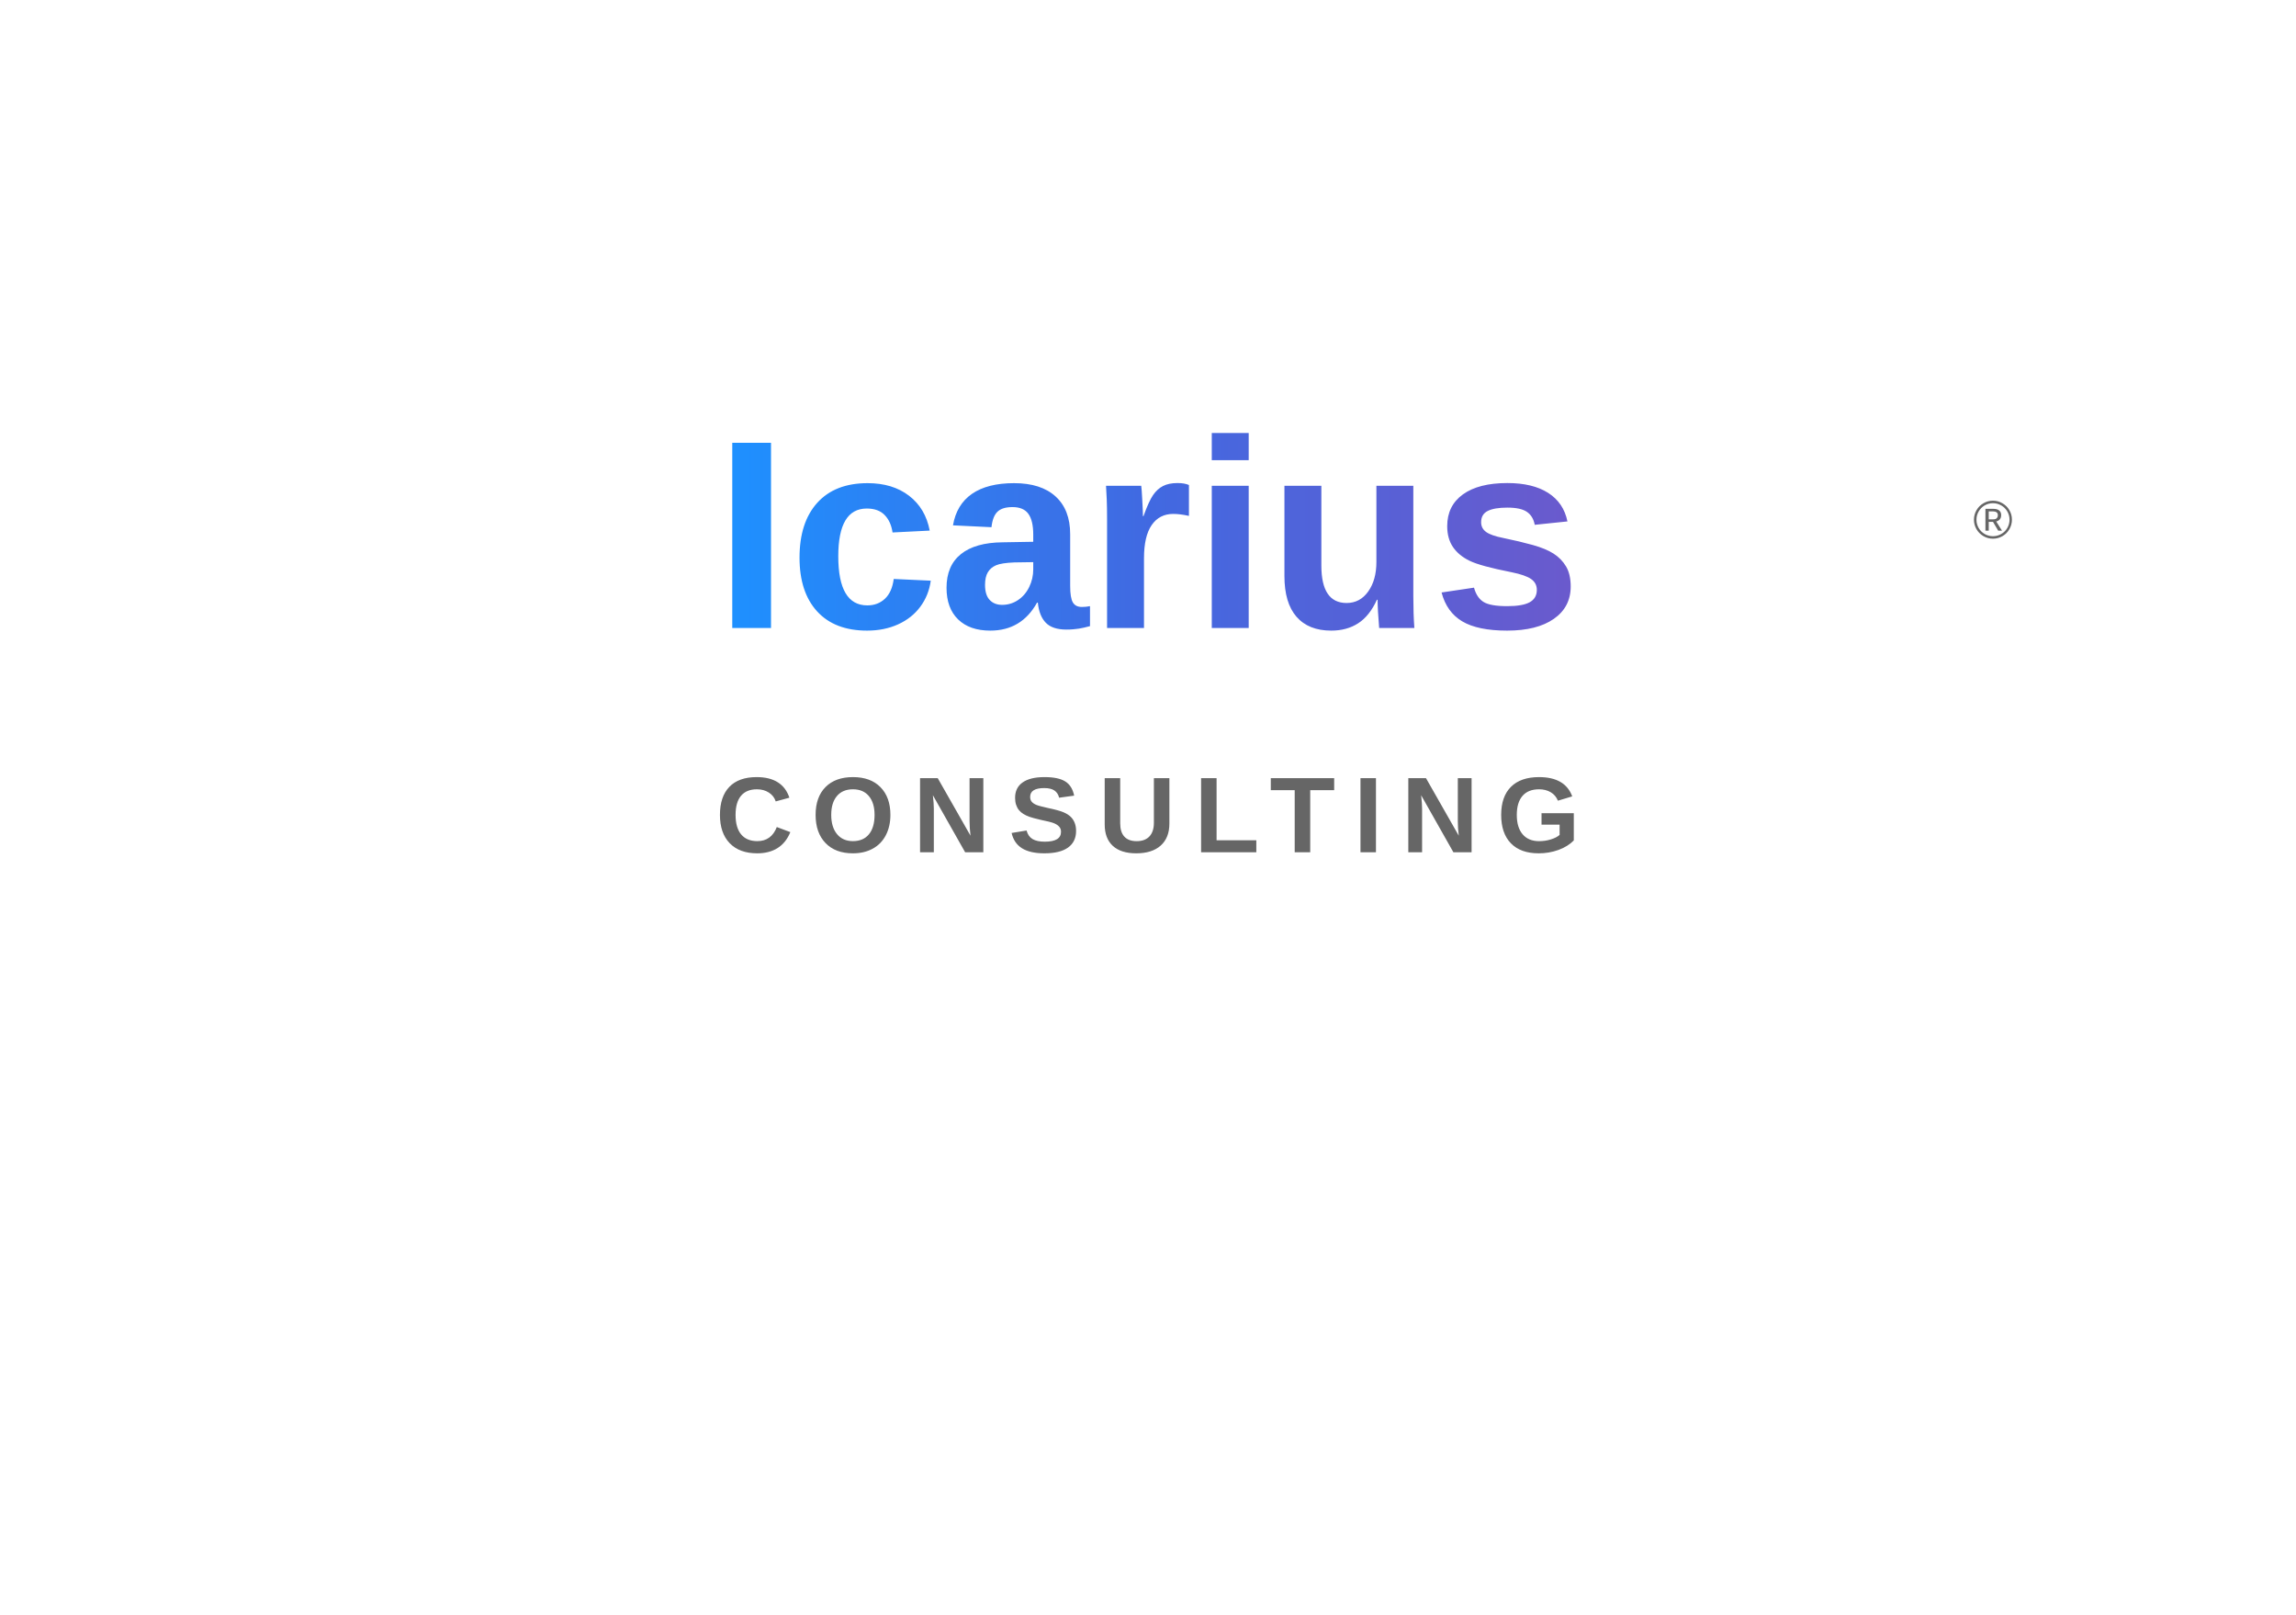
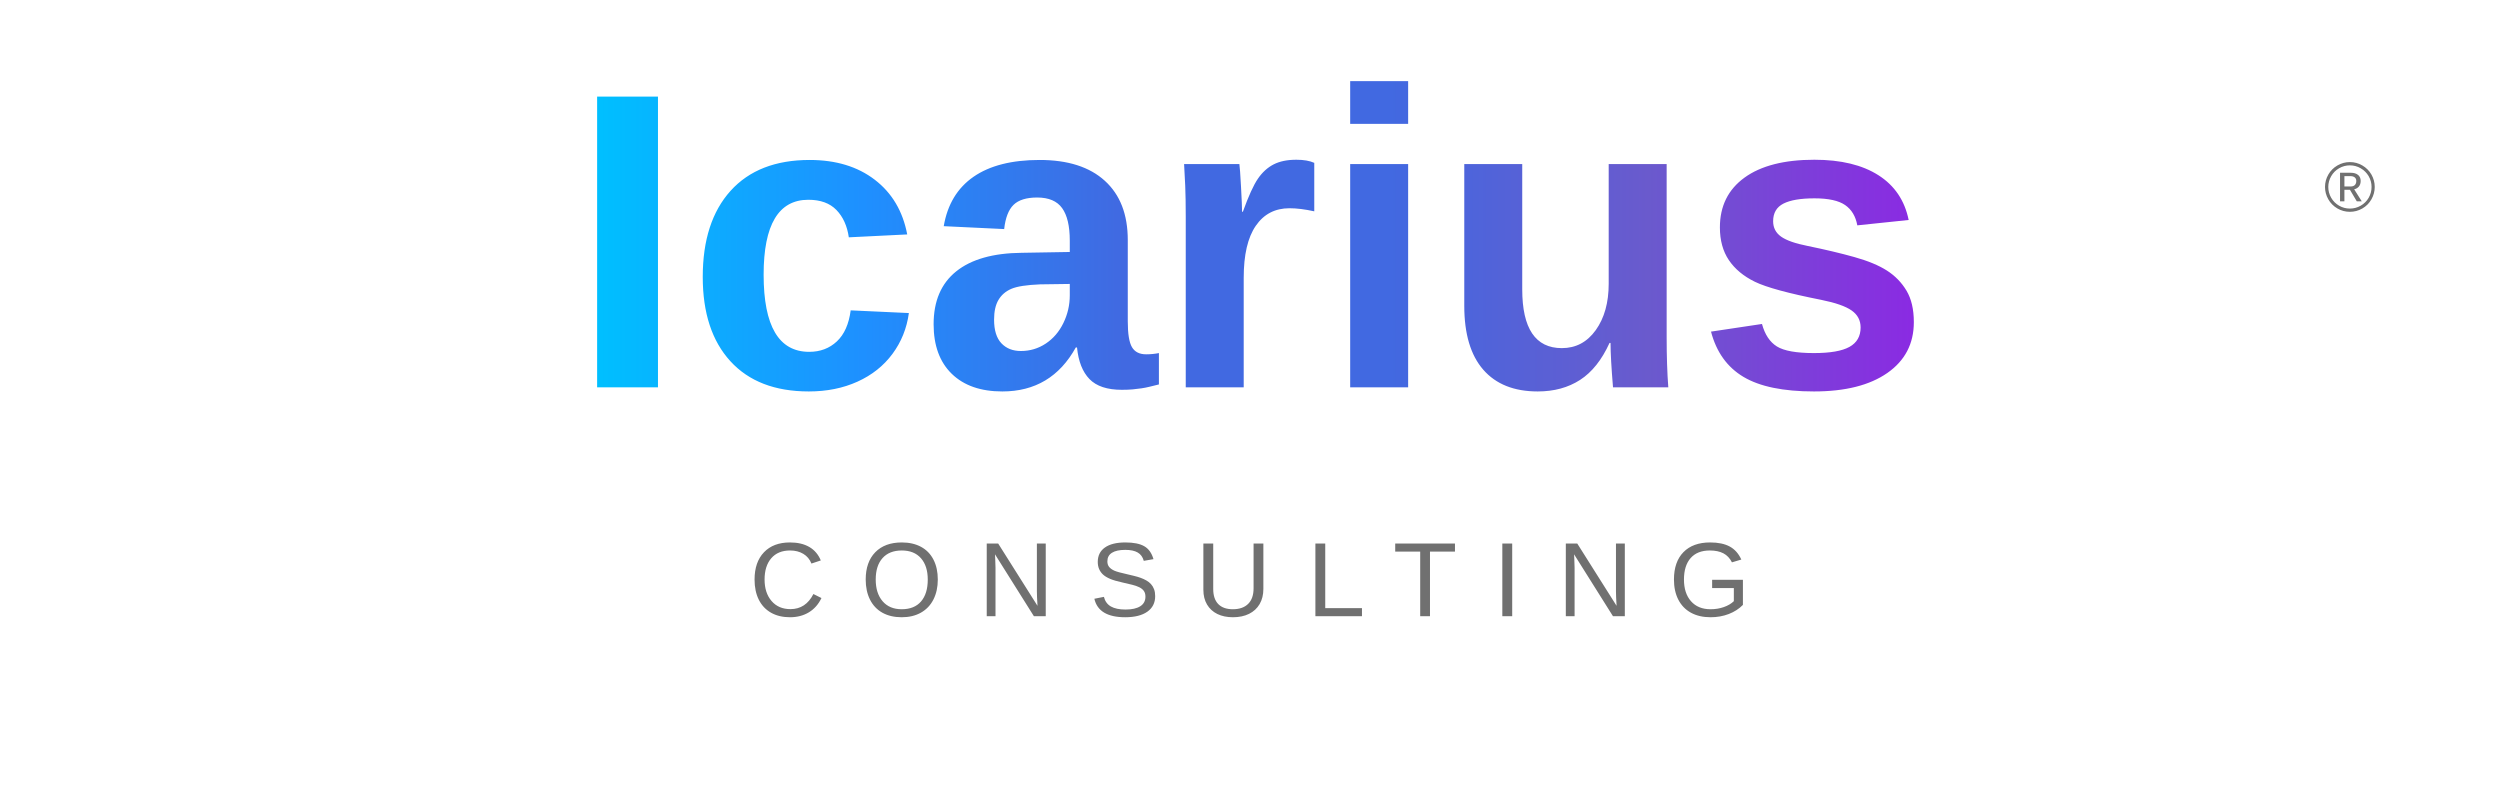
- <svg xmlns="http://www.w3.org/2000/svg" width="1024" height="720" viewBox="0 0 1024 720">
+ <svg xmlns="http://www.w3.org/2000/svg" width="1420" height="460" viewBox="0 0 1420 460">
  <defs>
    <linearGradient id="logoGradient" x1="0%" y1="0%" x2="100%" y2="0%">
-       <stop offset="0%" style="stop-color:#1E90FF;stop-opacity:1" />
-       <stop offset="50%" style="stop-color:#4169E1;stop-opacity:1" />
-       <stop offset="100%" style="stop-color:#6A5ACD;stop-opacity:1" />
+       <stop offset="0%" style="stop-color:#00BFFF;stop-opacity:1" />
+       <stop offset="20%" style="stop-color:#1E90FF;stop-opacity:1" />
+       <stop offset="40%" style="stop-color:#4169E1;stop-opacity:1" />
+       <stop offset="60%" style="stop-color:#4169E1;stop-opacity:1" />
+       <stop offset="80%" style="stop-color:#6A5ACD;stop-opacity:1" />
+       <stop offset="100%" style="stop-color:#8A2BE2;stop-opacity:1" />
    </linearGradient>
  </defs>
-   <text x="512" y="280" text-anchor="middle" font-family="Arial, sans-serif" font-size="120" font-weight="bold" fill="url(#logoGradient)">
+   <text x="710" y="220" text-anchor="middle" font-family="Arial, sans-serif" font-size="240" font-weight="bold" fill="url(#logoGradient)">
    Icarius
  </text>
-   <text x="512" y="380" text-anchor="middle" font-family="Arial, sans-serif" font-size="48" font-weight="600" fill="#666666" letter-spacing="8px">
+   <text x="710" y="350" text-anchor="middle" font-family="Arial, sans-serif" font-size="60" font-weight="400" fill="#707070" letter-spacing="20px">
    CONSULTING
  </text>
-   <text x="880" y="240" font-family="Arial, sans-serif" font-size="24" fill="#666666">®</text>
+   <text x="1320" y="120" font-family="Arial, sans-serif" font-size="40" fill="#707070">®</text>
</svg>
